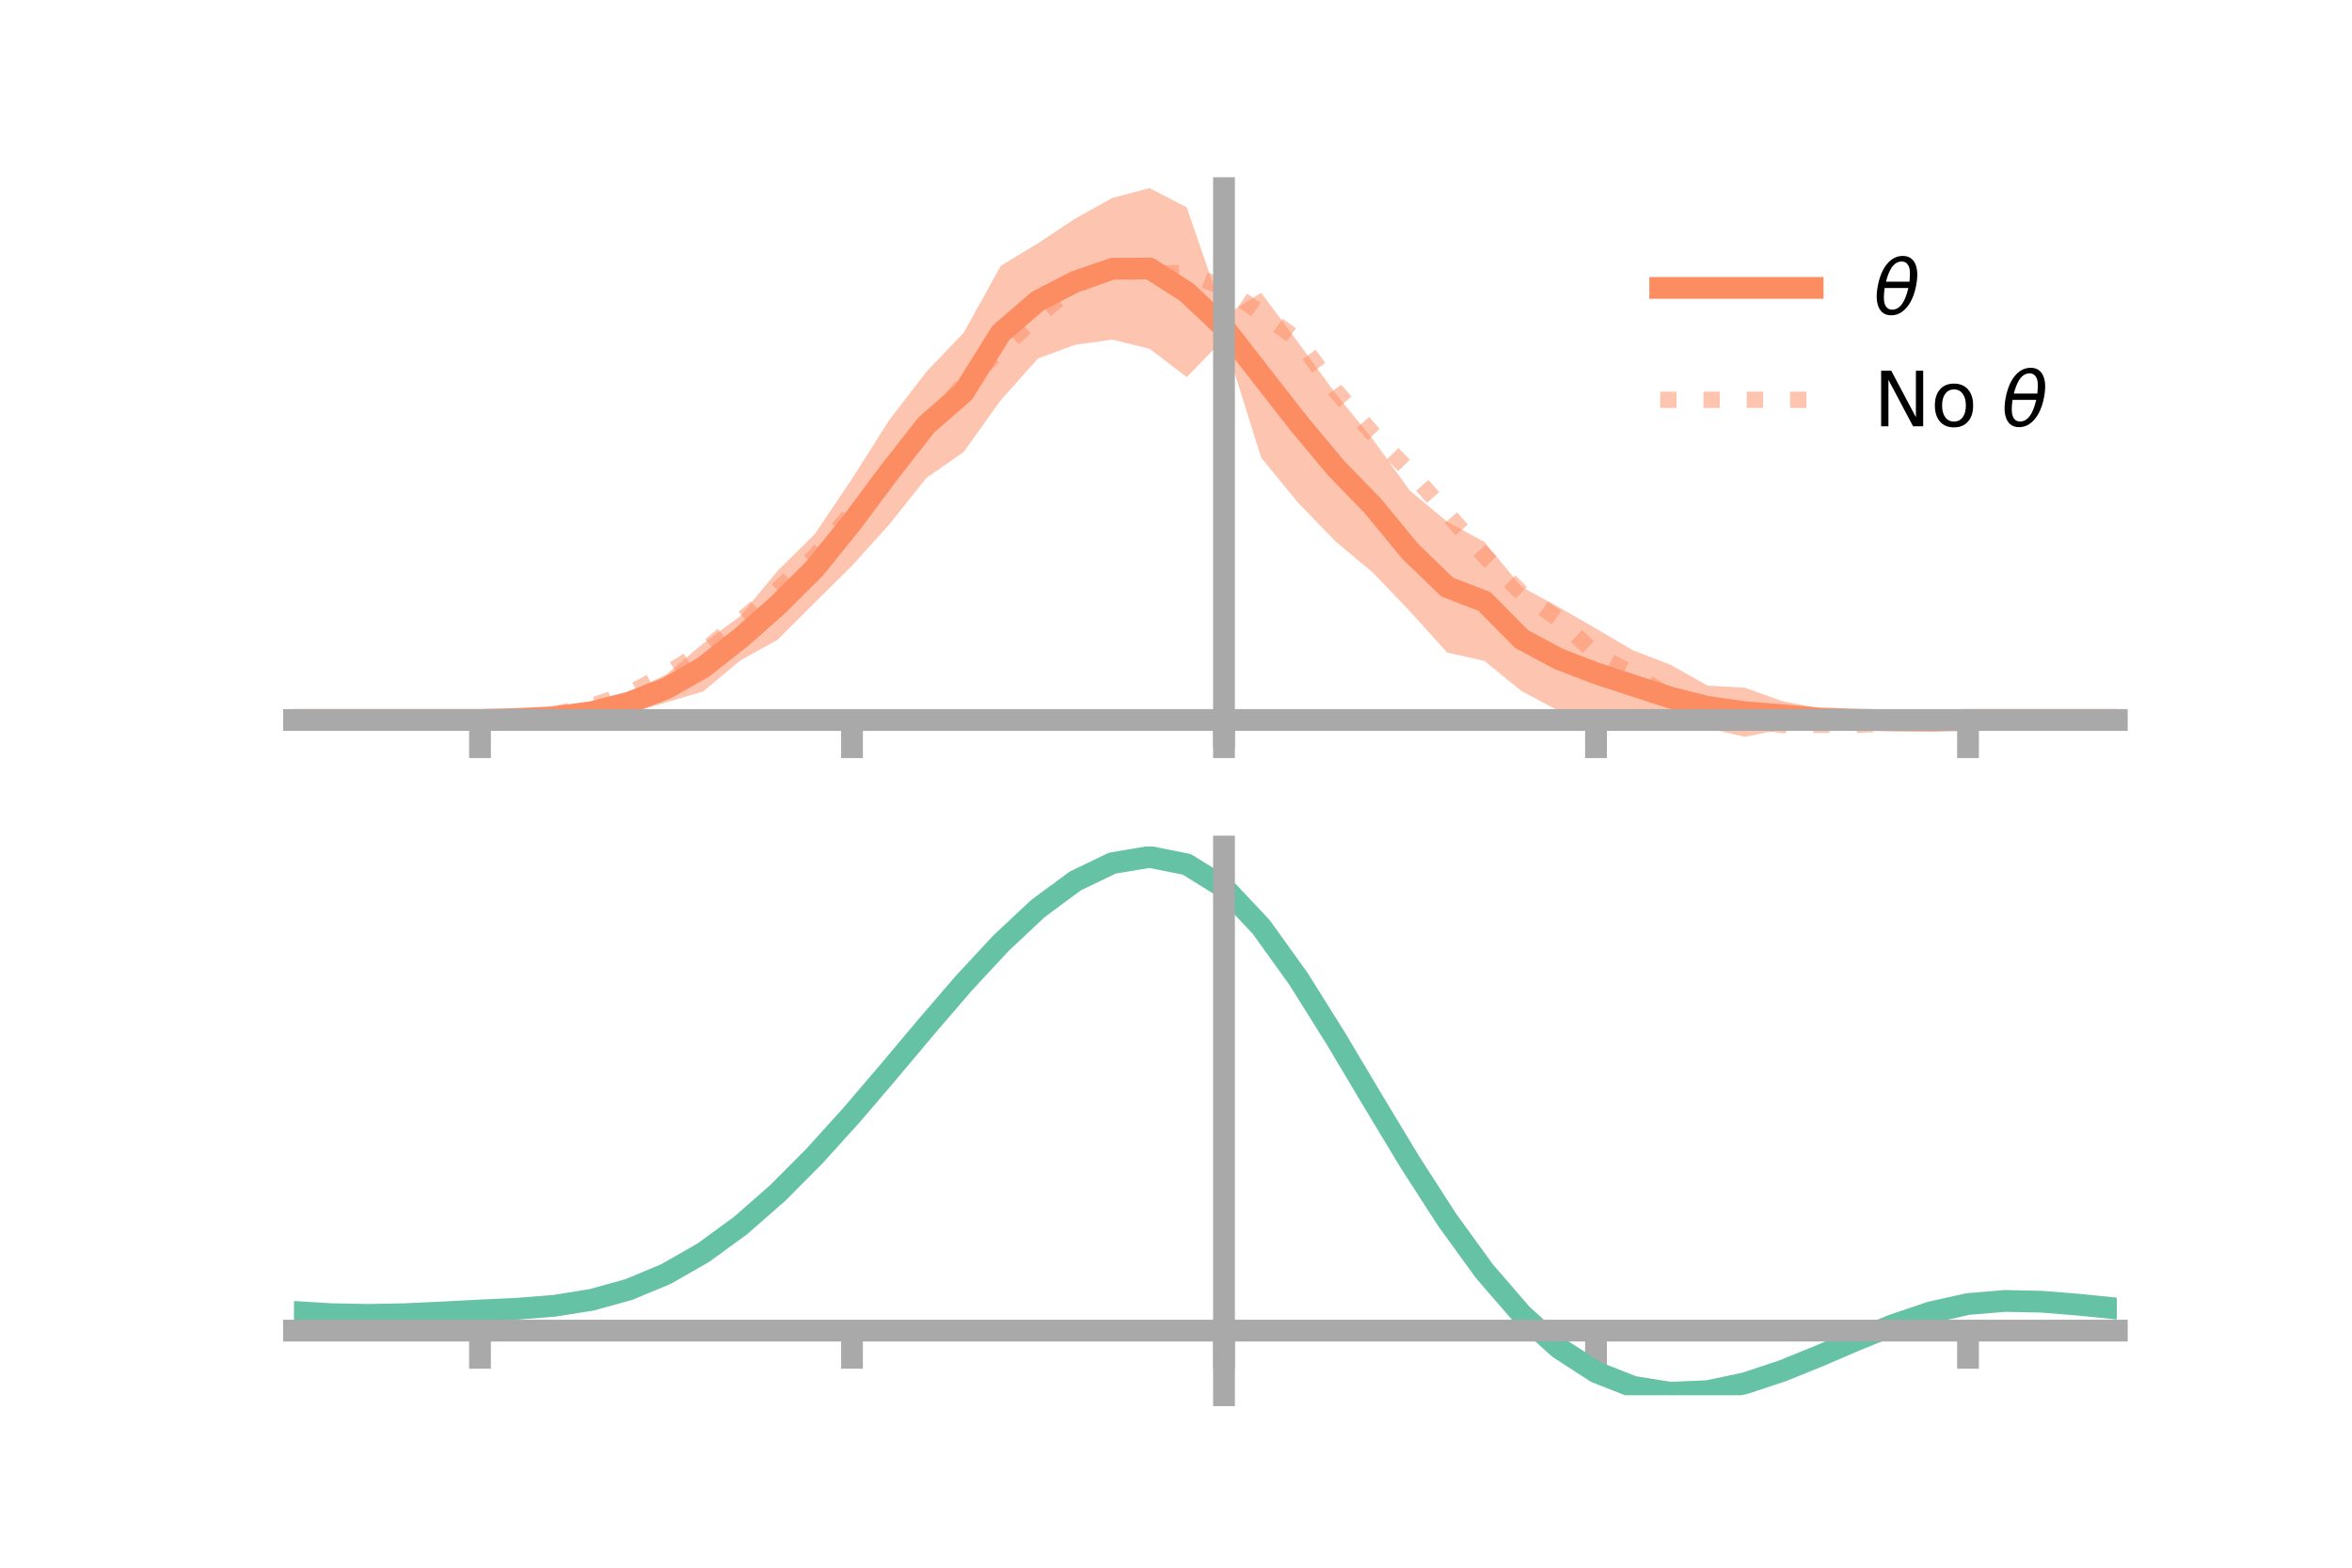
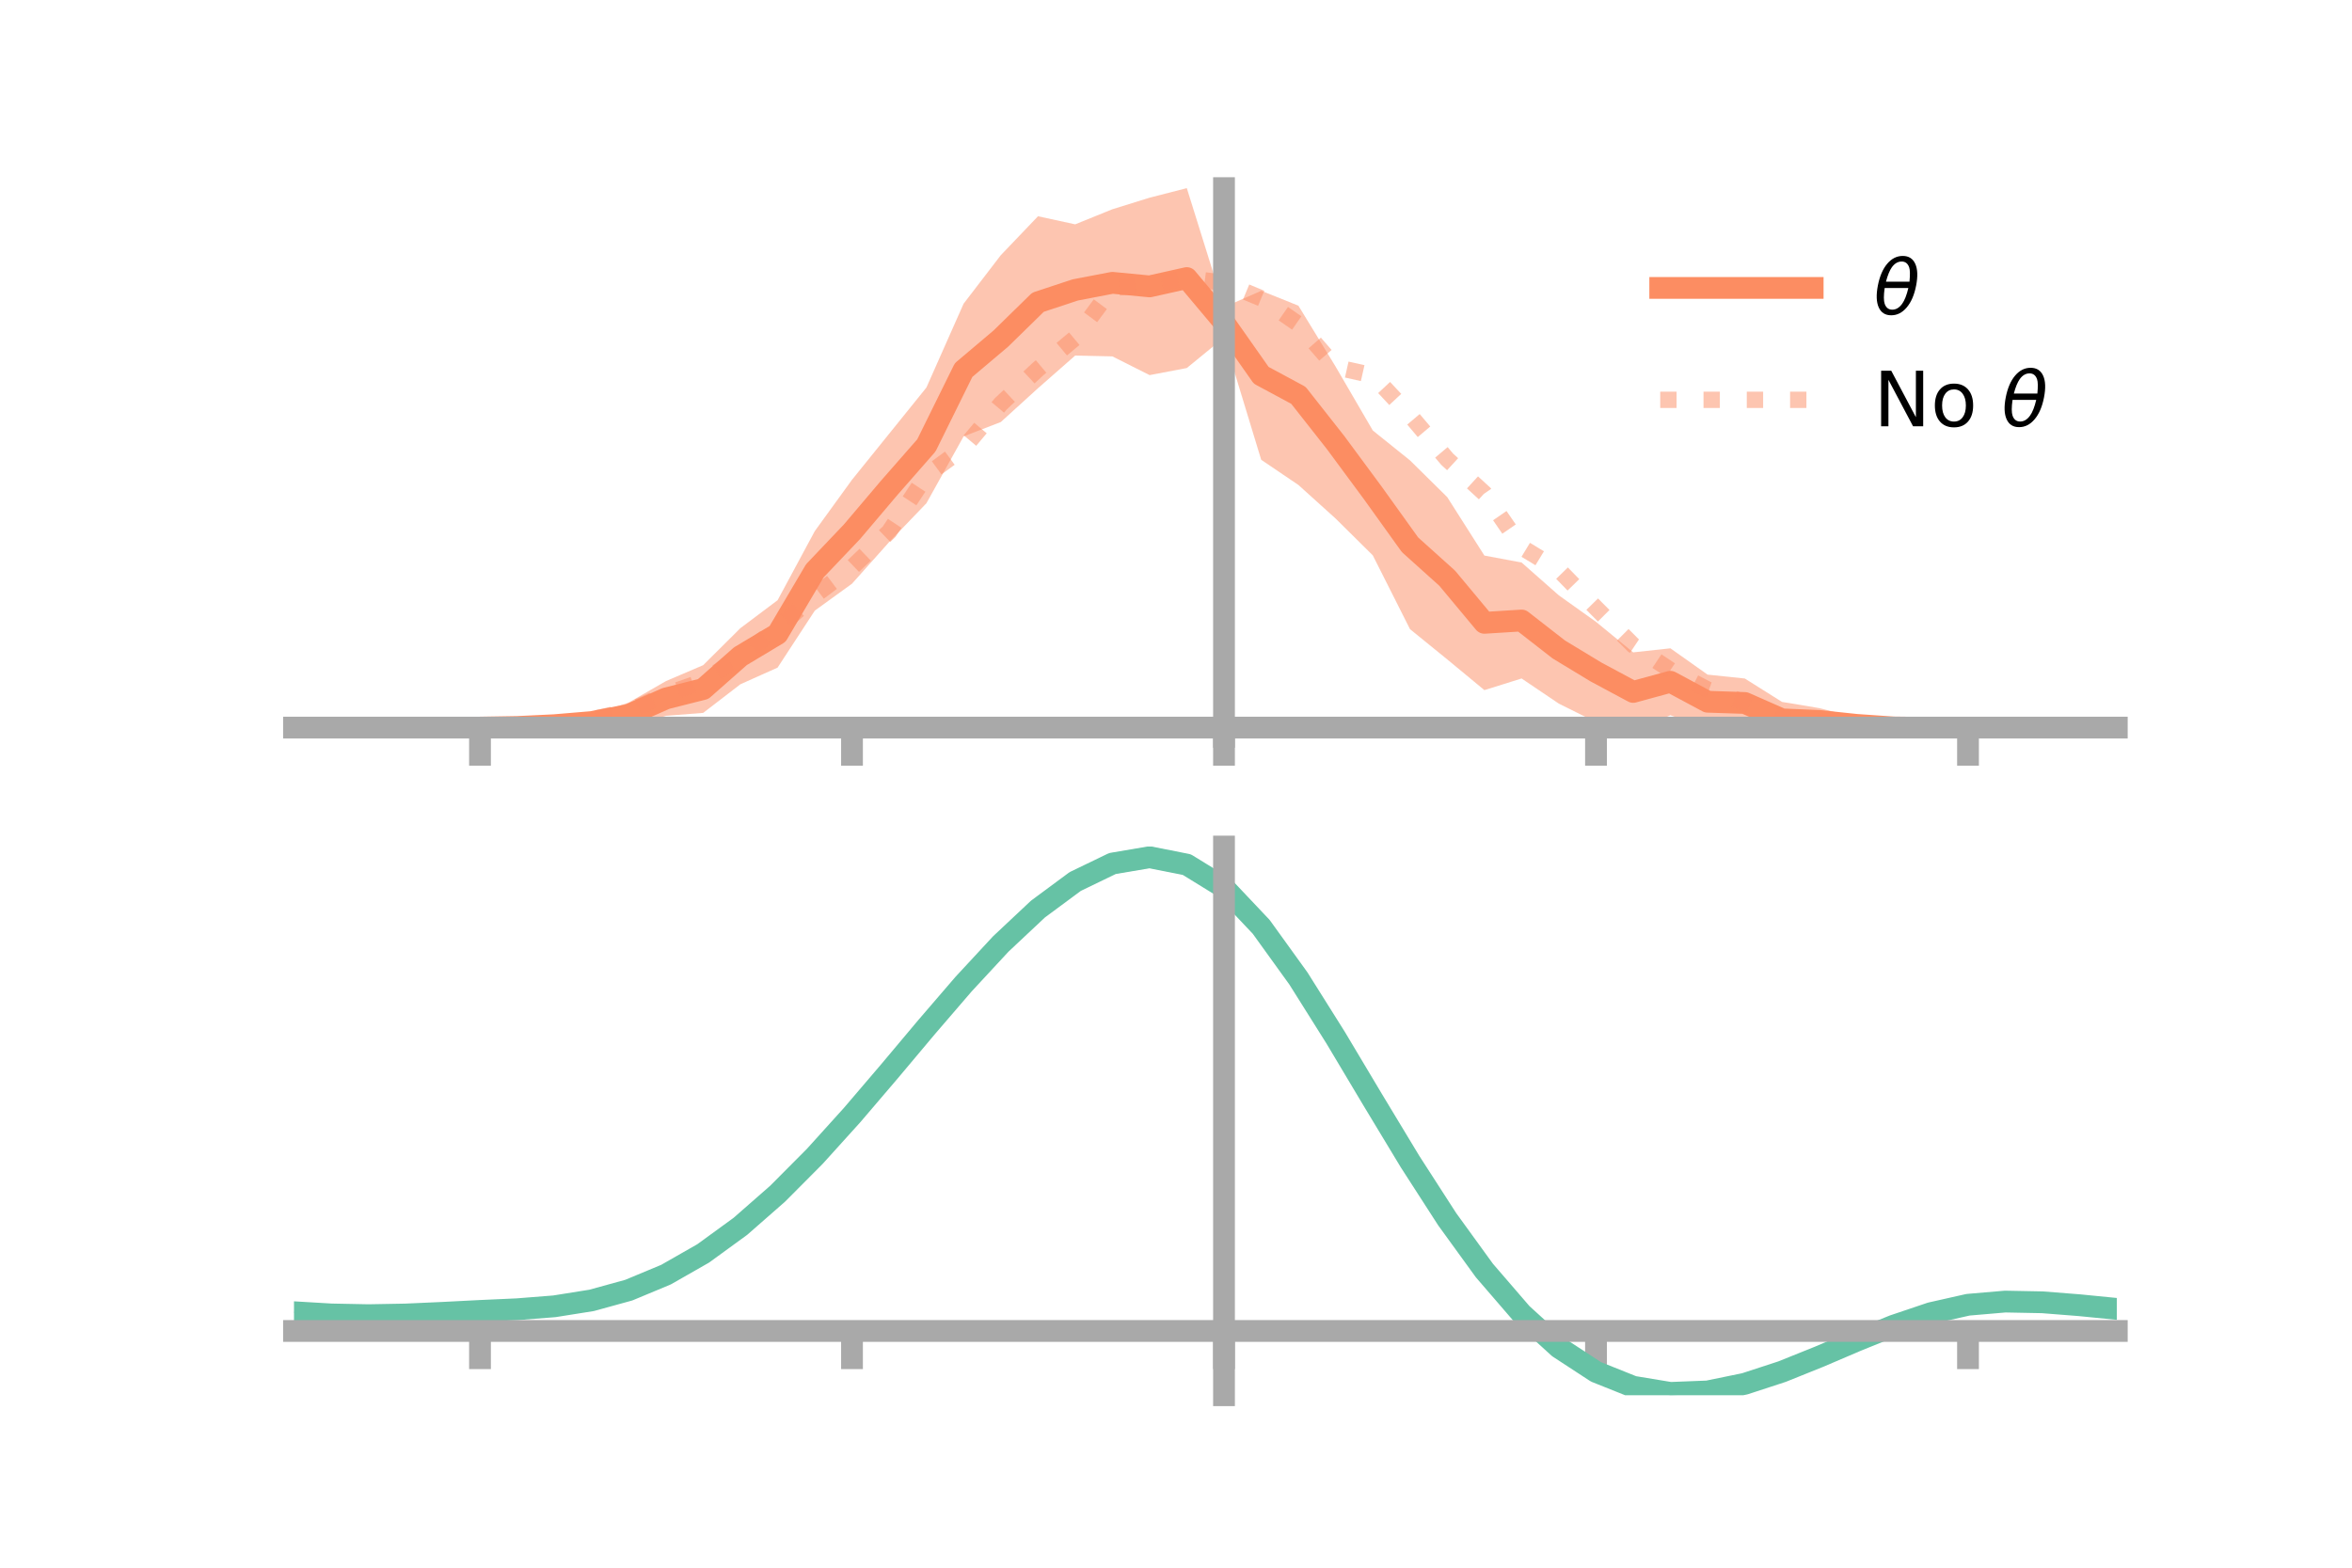
<svg xmlns="http://www.w3.org/2000/svg" xmlns:xlink="http://www.w3.org/1999/xlink" height="144pt" version="1.1" viewBox="0 0 216 144" width="216pt">
  <defs>
    <style type="text/css">*{stroke-linecap:butt;stroke-linejoin:round;}</style>
  </defs>
  <g id="figure_1">
    <g id="patch_1">
      <path d="M 0 144  L 216 144  L 216 0  L 0 0  z " style="fill:none;" />
    </g>
    <g id="axes_1">
      <g id="patch_2">
        <path d="M 27 67.68  L 194.4 67.68  L 194.4 17.28  L 27 17.28  z " style="fill:none;" />
      </g>
      <g id="PolyCollection_1">
-         <path clip-path="url(#p5be1d5b3af)" d="M 27 66.134  L 27 66.134  L 30.416 66.134  L 33.833 66.134  L 37.249 66.134  L 40.665 66.134  L 44.082 66.131  L 47.498 65.925  L 50.914 65.511  L 54.331 64.769  L 57.747 63.578  L 61.163 61.969  L 64.58 59.105  L 67.996 56.577  L 71.412 52.433  L 74.829 49.06  L 78.245 43.972  L 81.661 38.595  L 85.078 34.146  L 88.494 30.571  L 91.91 24.412  L 95.327 22.343  L 98.743 20.076  L 102.159 18.178  L 105.576 17.28  L 108.992 19.051  L 112.408 29.018  L 115.824 26.896  L 119.241 31.48  L 122.657 36.159  L 126.073 40.352  L 129.49 45.083  L 132.906 47.918  L 136.322 49.779  L 139.739 53.917  L 143.155 55.767  L 146.571 57.737  L 149.988 59.741  L 153.404 61.051  L 156.82 62.982  L 160.237 63.17  L 163.653 64.396  L 167.069 65.066  L 170.486 65.483  L 173.902 65.789  L 177.318 66.075  L 180.735 66.132  L 184.151 66.134  L 187.567 66.134  L 190.984 66.134  L 194.4 66.134  L 194.4 66.134  L 194.4 66.134  L 190.984 66.134  L 187.567 66.134  L 184.151 66.134  L 180.735 66.136  L 177.318 66.311  L 173.902 66.55  L 170.486 66.744  L 167.069 66.932  L 163.653 66.99  L 160.237 67.68  L 156.82 66.89  L 153.404 67.106  L 149.988 66.191  L 146.571 65.955  L 143.155 65.295  L 139.739 63.488  L 136.322 60.706  L 132.906 59.945  L 129.49 56.164  L 126.073 52.589  L 122.657 49.738  L 119.241 46.211  L 115.824 42.048  L 112.408 31.13  L 108.992 34.641  L 105.576 32.04  L 102.159 31.197  L 98.743 31.67  L 95.327 32.927  L 91.91 36.755  L 88.494 41.527  L 85.078 43.901  L 81.661 48.182  L 78.245 51.961  L 74.829 55.348  L 71.412 58.768  L 67.996 60.663  L 64.58 63.509  L 61.163 64.524  L 57.747 65.517  L 54.331 66.062  L 50.914 66.245  L 47.498 66.168  L 44.082 66.135  L 40.665 66.134  L 37.249 66.134  L 33.833 66.134  L 30.416 66.134  L 27 66.134  z " style="fill:#fc8d62;fill-opacity:0.5;" />
+         <path clip-path="url(#p13cdd29d08)" d="M 27 66.834  L 27 66.834  L 30.416 66.834  L 33.833 66.834  L 37.249 66.834  L 40.665 66.834  L 44.082 66.834  L 47.498 66.625  L 50.914 66.274  L 54.331 65.672  L 57.747 64.525  L 61.163 62.56  L 64.58 61.098  L 67.996 57.699  L 71.412 55.132  L 74.829 48.783  L 78.245 44.07  L 81.661 39.835  L 85.078 35.598  L 88.494 27.896  L 91.91 23.44  L 95.327 19.865  L 98.743 20.606  L 102.159 19.22  L 105.576 18.159  L 108.992 17.28  L 112.408 28.215  L 115.824 26.71  L 119.241 28.078  L 122.657 33.673  L 126.073 39.542  L 129.49 42.288  L 132.906 45.659  L 136.322 51.03  L 139.739 51.671  L 143.155 54.683  L 146.571 57.118  L 149.988 59.922  L 153.404 59.551  L 156.82 61.968  L 160.237 62.325  L 163.653 64.473  L 167.069 65.043  L 170.486 65.909  L 173.902 66.487  L 177.318 66.708  L 180.735 66.834  L 184.151 66.834  L 187.567 66.834  L 190.984 66.834  L 194.4 66.834  L 194.4 66.834  L 194.4 66.834  L 190.984 66.834  L 187.567 66.834  L 184.151 66.834  L 180.735 66.835  L 177.318 67.015  L 173.902 67.156  L 170.486 67.257  L 167.069 67.402  L 163.653 67.68  L 160.237 66.819  L 156.82 66.948  L 153.404 65.697  L 149.988 67.191  L 146.571 66.331  L 143.155 64.63  L 139.739 62.322  L 136.322 63.391  L 132.906 60.566  L 129.49 57.79  L 126.073 51.011  L 122.657 47.63  L 119.241 44.546  L 115.824 42.233  L 112.408 31.008  L 108.992 33.805  L 105.576 34.456  L 102.159 32.736  L 98.743 32.659  L 95.327 35.659  L 91.91 38.767  L 88.494 40.085  L 85.078 46.226  L 81.661 49.786  L 78.245 53.615  L 74.829 56.088  L 71.412 61.323  L 67.996 62.853  L 64.58 65.481  L 61.163 65.75  L 57.747 66.813  L 54.331 66.98  L 50.914 66.952  L 47.498 66.93  L 44.082 66.835  L 40.665 66.834  L 37.249 66.834  L 33.833 66.834  L 30.416 66.834  L 27 66.834  z " style="fill:#fc8d62;fill-opacity:0.5;" />
      </g>
      <g id="matplotlib.axis_1">
        <g id="xtick_1">
          <g id="line2d_1">
            <defs>
-               <path d="M 0 0  L 0 3.5  " id="m31793d63e3" style="stroke:#a9a9a9;stroke-width:2;" />
+               <path d="M 0 0  L 0 3.5  " id="m5f3253364c" style="stroke:#a9a9a9;stroke-width:2;" />
            </defs>
            <g>
-               <use style="fill:#a9a9a9;stroke:#a9a9a9;stroke-width:2;" x="44.082" xlink:href="#m31793d63e3" y="66.134" />
+               <use style="fill:#a9a9a9;stroke:#a9a9a9;stroke-width:2;" x="44.082" xlink:href="#m5f3253364c" y="66.834" />
            </g>
          </g>
        </g>
        <g id="xtick_2">
          <g id="line2d_2">
            <g>
-               <use style="fill:#a9a9a9;stroke:#a9a9a9;stroke-width:2;" x="78.245" xlink:href="#m31793d63e3" y="66.134" />
+               <use style="fill:#a9a9a9;stroke:#a9a9a9;stroke-width:2;" x="78.245" xlink:href="#m5f3253364c" y="66.834" />
            </g>
          </g>
        </g>
        <g id="xtick_3">
          <g id="line2d_3">
            <g>
-               <use style="fill:#a9a9a9;stroke:#a9a9a9;stroke-width:2;" x="112.408" xlink:href="#m31793d63e3" y="66.134" />
+               <use style="fill:#a9a9a9;stroke:#a9a9a9;stroke-width:2;" x="112.408" xlink:href="#m5f3253364c" y="66.834" />
            </g>
          </g>
        </g>
        <g id="xtick_4">
          <g id="line2d_4">
            <g>
-               <use style="fill:#a9a9a9;stroke:#a9a9a9;stroke-width:2;" x="146.571" xlink:href="#m31793d63e3" y="66.134" />
+               <use style="fill:#a9a9a9;stroke:#a9a9a9;stroke-width:2;" x="146.571" xlink:href="#m5f3253364c" y="66.834" />
            </g>
          </g>
        </g>
        <g id="xtick_5">
          <g id="line2d_5">
            <g>
-               <use style="fill:#a9a9a9;stroke:#a9a9a9;stroke-width:2;" x="180.735" xlink:href="#m31793d63e3" y="66.134" />
+               <use style="fill:#a9a9a9;stroke:#a9a9a9;stroke-width:2;" x="180.735" xlink:href="#m5f3253364c" y="66.834" />
            </g>
          </g>
        </g>
      </g>
      <g id="matplotlib.axis_2" />
      <g id="line2d_6">
-         <path clip-path="url(#p5be1d5b3af)" d="M 27 66.134  L 30.416 66.134  L 33.833 66.134  L 37.249 66.134  L 40.665 66.134  L 44.082 66.133  L 47.498 66.047  L 50.914 65.878  L 54.331 65.415  L 57.747 64.548  L 61.163 63.247  L 64.58 61.307  L 67.996 58.62  L 71.412 55.601  L 74.829 52.204  L 78.245 47.967  L 81.661 43.388  L 85.078 39.023  L 88.494 36.049  L 91.91 30.583  L 95.327 27.635  L 98.743 25.873  L 102.159 24.687  L 105.576 24.66  L 108.992 26.846  L 112.408 30.074  L 115.824 34.472  L 119.241 38.846  L 122.657 42.948  L 126.073 46.471  L 129.49 50.623  L 132.906 53.931  L 136.322 55.242  L 139.739 58.703  L 143.155 60.531  L 146.571 61.846  L 149.988 62.966  L 153.404 64.078  L 156.82 64.936  L 160.237 65.425  L 163.653 65.693  L 167.069 65.999  L 170.486 66.113  L 173.902 66.17  L 177.318 66.193  L 180.735 66.134  L 184.151 66.134  L 187.567 66.134  L 190.984 66.134  L 194.4 66.134  " style="fill:none;stroke:#fc8d62;stroke-linecap:square;stroke-width:2;" />
+         <path clip-path="url(#p13cdd29d08)" d="M 27 66.834  L 30.416 66.834  L 33.833 66.834  L 37.249 66.834  L 40.665 66.834  L 44.082 66.834  L 47.498 66.777  L 50.914 66.613  L 54.331 66.326  L 57.747 65.669  L 61.163 64.155  L 64.58 63.29  L 67.996 60.276  L 71.412 58.228  L 74.829 52.435  L 78.245 48.842  L 81.661 44.811  L 85.078 40.912  L 88.494 33.991  L 91.91 31.104  L 95.327 27.762  L 98.743 26.633  L 102.159 25.978  L 105.576 26.307  L 108.992 25.543  L 112.408 29.612  L 115.824 34.472  L 119.241 36.312  L 122.657 40.652  L 126.073 45.276  L 129.49 50.039  L 132.906 53.112  L 136.322 57.21  L 139.739 56.996  L 143.155 59.656  L 146.571 61.725  L 149.988 63.557  L 153.404 62.624  L 156.82 64.458  L 160.237 64.572  L 163.653 66.077  L 167.069 66.223  L 170.486 66.583  L 173.902 66.821  L 177.318 66.862  L 180.735 66.834  L 184.151 66.834  L 187.567 66.834  L 190.984 66.834  L 194.4 66.834  " style="fill:none;stroke:#fc8d62;stroke-linecap:square;stroke-width:2;" />
      </g>
      <g id="line2d_7">
-         <path clip-path="url(#p5be1d5b3af)" d="M 27 66.134  L 30.416 66.134  L 33.833 66.134  L 37.249 66.134  L 40.665 66.134  L 44.082 66.132  L 47.498 66.022  L 50.914 65.605  L 54.331 64.84  L 57.747 63.712  L 61.163 61.918  L 64.58 59.831  L 67.996 57.019  L 71.412 54.177  L 74.829 51.109  L 78.245 47.08  L 81.661 43.734  L 85.078 39.192  L 88.494 35.321  L 91.91 32.136  L 95.327 28.986  L 98.743 26.273  L 102.159 24.66  L 105.576 25.178  L 108.992 25.052  L 112.408 26.442  L 115.824 28.759  L 119.241 31.235  L 122.657 35.887  L 126.073 39.821  L 129.49 43.311  L 132.906 47.165  L 136.322 51.052  L 139.739 54.479  L 143.155 56.895  L 146.571 60.091  L 149.988 61.926  L 153.404 64.024  L 156.82 65.469  L 160.237 66.102  L 163.653 66.594  L 167.069 66.572  L 170.486 66.587  L 173.902 66.404  L 177.318 66.212  L 180.735 66.135  L 184.151 66.134  L 187.567 66.134  L 190.984 66.134  L 194.4 66.134  " style="fill:none;stroke:#fc8d62;stroke-dasharray:1.5,2.475;stroke-dashoffset:0;stroke-opacity:0.5;stroke-width:1.5;" />
+         <path clip-path="url(#p13cdd29d08)" d="M 27 66.834  L 30.416 66.834  L 33.833 66.834  L 37.249 66.834  L 40.665 66.834  L 44.082 66.834  L 47.498 66.748  L 50.914 66.569  L 54.331 66.077  L 57.747 65.319  L 61.163 63.768  L 64.58 62.584  L 67.996 60.314  L 71.412 57.704  L 74.829 54.68  L 78.245 52.11  L 81.661 48.835  L 85.078 43.663  L 88.494 41.162  L 91.91 37.093  L 95.327 33.9  L 98.743 31.042  L 102.159 26.453  L 105.576 26.154  L 108.992 25.543  L 112.408 25.979  L 115.824 27.4  L 119.241 29.774  L 122.657 33.715  L 126.073 34.483  L 129.49 38.139  L 132.906 42.184  L 136.322 45.311  L 139.739 50.273  L 143.155 52.343  L 146.571 55.848  L 149.988 59.269  L 153.404 61.553  L 156.82 63.339  L 160.237 64.532  L 163.653 65.993  L 167.069 66.314  L 170.486 66.721  L 173.902 66.834  L 177.318 66.887  L 180.735 66.834  L 184.151 66.834  L 187.567 66.834  L 190.984 66.834  L 194.4 66.834  " style="fill:none;stroke:#fc8d62;stroke-dasharray:1.5,2.475;stroke-dashoffset:0;stroke-opacity:0.5;stroke-width:1.5;" />
      </g>
      <g id="patch_3">
        <path d="M 112.408 67.68  L 112.408 17.28  " style="fill:none;stroke:#a9a9a9;stroke-linecap:square;stroke-linejoin:miter;stroke-width:2;" />
      </g>
      <g id="patch_4">
        <path d="M 194.4 67.68  L 194.4 17.28  " style="fill:none;" />
      </g>
      <g id="patch_5">
-         <path d="M 27 66.134  L 194.4 66.134  " style="fill:none;stroke:#a9a9a9;stroke-linecap:square;stroke-linejoin:miter;stroke-width:2;" />
+         <path d="M 27 66.834  L 194.4 66.834  " style="fill:none;stroke:#a9a9a9;stroke-linecap:square;stroke-linejoin:miter;stroke-width:2;" />
      </g>
      <g id="patch_6">
        <path d="M 27 17.28  L 194.4 17.28  " style="fill:none;" />
      </g>
      <g id="legend_1">
        <g id="line2d_8">
          <path d="M 152.47 26.449  L 166.47 26.449  " style="fill:none;stroke:#fc8d62;stroke-linecap:square;stroke-width:2;" />
        </g>
        <g id="line2d_9" />
        <g id="text_1">
          <g transform="translate(172.07 28.89891)scale(0.07 -0.07)">
            <defs>
              <path d="M 45.516 34.672  L 14.453 34.672  Q 12.359 20.062 14.5 13.875  Q 17.188 6.25 24.469 6.25  Q 31.781 6.25 37.359 13.922  Q 42.234 20.656 45.516 34.672  z M 47.016 42.969  Q 48.344 56.844 46.625 61.719  Q 43.953 69.438 36.766 69.438  Q 29.297 69.438 23.828 61.812  Q 19.531 55.672 16.156 42.969  z M 38.188 76.766  Q 49.906 76.766 54.594 66.406  Q 59.281 56.109 55.719 37.844  Q 52.203 19.625 43.453 9.281  Q 34.766 -1.125 23.047 -1.125  Q 11.281 -1.125 6.641 9.281  Q 2 19.625 5.516 37.844  Q 9.078 56.109 17.719 66.406  Q 26.422 76.766 38.188 76.766  z " id="DejaVuSans-Oblique-952" />
            </defs>
            <use transform="translate(0 0.234375)" xlink:href="#DejaVuSans-Oblique-952" />
          </g>
        </g>
        <g id="line2d_10">
          <path d="M 152.47 36.724  L 166.47 36.724  " style="fill:none;stroke:#fc8d62;stroke-dasharray:1.5,2.475;stroke-dashoffset:0;stroke-opacity:0.5;stroke-width:1.5;" />
        </g>
        <g id="line2d_11" />
        <g id="text_2">
          <g transform="translate(172.07 39.17359)scale(0.07 -0.07)">
            <defs>
              <path d="M 9.812 72.906  L 23.094 72.906  L 55.422 11.922  L 55.422 72.906  L 64.984 72.906  L 64.984 0  L 51.703 0  L 19.391 60.984  L 19.391 0  L 9.812 0  z " id="DejaVuSans-78" />
              <path d="M 30.609 48.391  Q 23.391 48.391 19.188 42.75  Q 14.984 37.109 14.984 27.297  Q 14.984 17.484 19.156 11.844  Q 23.344 6.203 30.609 6.203  Q 37.797 6.203 41.984 11.859  Q 46.188 17.531 46.188 27.297  Q 46.188 37.016 41.984 42.703  Q 37.797 48.391 30.609 48.391  z M 30.609 56  Q 42.328 56 49.016 48.375  Q 55.719 40.766 55.719 27.297  Q 55.719 13.875 49.016 6.219  Q 42.328 -1.422 30.609 -1.422  Q 18.844 -1.422 12.172 6.219  Q 5.516 13.875 5.516 27.297  Q 5.516 40.766 12.172 48.375  Q 18.844 56 30.609 56  z " id="DejaVuSans-111" />
              <path id="DejaVuSans-32" />
            </defs>
            <use transform="translate(0 0.234375)" xlink:href="#DejaVuSans-78" />
            <use transform="translate(74.80469 0.234375)" xlink:href="#DejaVuSans-111" />
            <use transform="translate(135.9863 0.234375)" xlink:href="#DejaVuSans-32" />
            <use transform="translate(167.7734 0.234375)" xlink:href="#DejaVuSans-Oblique-952" />
          </g>
        </g>
      </g>
    </g>
    <g id="axes_2">
      <g id="patch_7">
        <path d="M 27 128.16  L 194.4 128.16  L 194.4 77.76  L 27 77.76  z " style="fill:none;" />
      </g>
      <g id="PolyCollection_2">
-         <path clip-path="url(#p1487c65f43)" d="M 27 120.548  L 27 120.467  L 30.416 120.681  L 33.833 120.748  L 37.249 120.675  L 40.665 120.507  L 44.082 120.319  L 47.498 120.155  L 50.914 119.876  L 54.331 119.323  L 57.747 118.369  L 61.163 116.921  L 64.58 114.928  L 67.996 112.382  L 71.412 109.316  L 74.829 105.797  L 78.245 101.926  L 81.661 97.832  L 85.078 93.67  L 88.494 89.614  L 91.91 85.853  L 95.327 82.585  L 98.743 80.014  L 102.159 78.34  L 105.576 77.76  L 108.992 78.461  L 112.408 80.611  L 115.824 84.293  L 119.241 89.119  L 122.657 94.649  L 126.073 100.471  L 129.49 106.225  L 132.906 111.609  L 136.322 116.392  L 139.739 120.405  L 143.155 123.549  L 146.571 125.791  L 149.988 127.152  L 153.404 127.707  L 156.82 127.565  L 160.237 126.862  L 163.653 125.752  L 167.069 124.396  L 170.486 122.956  L 173.902 121.592  L 177.318 120.456  L 180.735 119.698  L 184.151 119.416  L 187.567 119.498  L 190.984 119.786  L 194.4 120.144  L 194.4 120.251  L 194.4 120.251  L 190.984 119.917  L 187.567 119.647  L 184.151 119.576  L 180.735 119.864  L 177.318 120.634  L 173.902 121.801  L 170.486 123.214  L 167.069 124.71  L 163.653 126.118  L 160.237 127.269  L 156.82 128  L 153.404 128.16  L 149.988 127.621  L 146.571 126.285  L 143.155 124.094  L 139.739 121.035  L 136.322 117.141  L 132.906 112.507  L 129.49 107.289  L 126.073 101.709  L 122.657 96.058  L 119.241 90.686  L 115.824 85.994  L 112.408 82.417  L 108.992 80.334  L 105.576 79.658  L 102.159 80.222  L 98.743 81.838  L 95.327 84.314  L 91.91 87.453  L 88.494 91.059  L 85.078 94.94  L 81.661 98.917  L 78.245 102.822  L 74.829 106.511  L 71.412 109.864  L 67.996 112.787  L 64.58 115.219  L 61.163 117.134  L 57.747 118.537  L 54.331 119.47  L 50.914 120.01  L 47.498 120.278  L 44.082 120.429  L 40.665 120.601  L 37.249 120.75  L 33.833 120.808  L 30.416 120.743  L 27 120.548  z " style="fill:#66c2a5;fill-opacity:0.5;" />
+         <path clip-path="url(#p0498718cf4)" d="M 27 120.577  L 27 120.494  L 30.416 120.706  L 33.833 120.777  L 37.249 120.708  L 40.665 120.546  L 44.082 120.363  L 47.498 120.204  L 50.914 119.929  L 54.331 119.379  L 57.747 118.426  L 61.163 116.98  L 64.58 114.989  L 67.996 112.444  L 71.412 109.377  L 74.829 105.857  L 78.245 101.982  L 81.661 97.883  L 85.078 93.715  L 88.494 89.652  L 91.91 85.884  L 95.327 82.609  L 98.743 80.03  L 102.159 78.349  L 105.576 77.76  L 108.992 78.451  L 112.408 80.59  L 115.824 84.258  L 119.241 89.071  L 122.657 94.591  L 126.073 100.406  L 129.49 106.158  L 132.906 111.547  L 136.322 116.339  L 139.739 120.366  L 143.155 123.526  L 146.571 125.783  L 149.988 127.16  L 153.404 127.73  L 156.82 127.603  L 160.237 126.915  L 163.653 125.817  L 167.069 124.47  L 170.486 123.035  L 173.902 121.671  L 177.318 120.532  L 180.735 119.766  L 184.151 119.475  L 187.567 119.546  L 190.984 119.824  L 194.4 120.175  L 194.4 120.285  L 194.4 120.285  L 190.984 119.959  L 187.567 119.699  L 184.151 119.638  L 180.735 119.933  L 177.318 120.706  L 173.902 121.873  L 170.486 123.282  L 167.069 124.771  L 163.653 126.168  L 160.237 127.306  L 156.82 128.02  L 153.404 128.16  L 149.988 127.6  L 146.571 126.244  L 143.155 124.037  L 139.739 120.967  L 136.322 117.069  L 132.906 112.437  L 129.49 107.227  L 126.073 101.661  L 122.657 96.029  L 119.241 90.678  L 115.824 86.01  L 112.408 82.453  L 108.992 80.386  L 105.576 79.721  L 102.159 80.293  L 98.743 81.913  L 95.327 84.392  L 91.91 87.531  L 88.494 91.135  L 85.078 95.014  L 81.661 98.987  L 78.245 102.888  L 74.829 106.574  L 71.412 109.923  L 67.996 112.843  L 64.58 115.273  L 61.163 117.185  L 57.747 118.586  L 54.331 119.516  L 50.914 120.054  L 47.498 120.318  L 44.082 120.467  L 40.665 120.634  L 37.249 120.778  L 33.833 120.834  L 30.416 120.769  L 27 120.577  z " style="fill:#66c2a5;fill-opacity:0.5;" />
      </g>
      <g id="matplotlib.axis_3">
        <g id="xtick_6">
          <g id="line2d_12">
            <g>
-               <use style="fill:#a9a9a9;stroke:#a9a9a9;stroke-width:2;" x="44.082" xlink:href="#m31793d63e3" y="122.224" />
+               <use style="fill:#a9a9a9;stroke:#a9a9a9;stroke-width:2;" x="44.082" xlink:href="#m5f3253364c" y="122.256" />
            </g>
          </g>
        </g>
        <g id="xtick_7">
          <g id="line2d_13">
            <g>
-               <use style="fill:#a9a9a9;stroke:#a9a9a9;stroke-width:2;" x="78.245" xlink:href="#m31793d63e3" y="122.224" />
+               <use style="fill:#a9a9a9;stroke:#a9a9a9;stroke-width:2;" x="78.245" xlink:href="#m5f3253364c" y="122.256" />
            </g>
          </g>
        </g>
        <g id="xtick_8">
          <g id="line2d_14">
            <g>
-               <use style="fill:#a9a9a9;stroke:#a9a9a9;stroke-width:2;" x="112.408" xlink:href="#m31793d63e3" y="122.224" />
+               <use style="fill:#a9a9a9;stroke:#a9a9a9;stroke-width:2;" x="112.408" xlink:href="#m5f3253364c" y="122.256" />
            </g>
          </g>
        </g>
        <g id="xtick_9">
          <g id="line2d_15">
            <g>
-               <use style="fill:#a9a9a9;stroke:#a9a9a9;stroke-width:2;" x="146.571" xlink:href="#m31793d63e3" y="122.224" />
+               <use style="fill:#a9a9a9;stroke:#a9a9a9;stroke-width:2;" x="146.571" xlink:href="#m5f3253364c" y="122.256" />
            </g>
          </g>
        </g>
        <g id="xtick_10">
          <g id="line2d_16">
            <g>
-               <use style="fill:#a9a9a9;stroke:#a9a9a9;stroke-width:2;" x="180.735" xlink:href="#m31793d63e3" y="122.224" />
+               <use style="fill:#a9a9a9;stroke:#a9a9a9;stroke-width:2;" x="180.735" xlink:href="#m5f3253364c" y="122.256" />
            </g>
          </g>
        </g>
      </g>
      <g id="matplotlib.axis_4" />
      <g id="line2d_17">
-         <path clip-path="url(#p1487c65f43)" d="M 27 120.507  L 30.416 120.712  L 33.833 120.778  L 37.249 120.713  L 40.665 120.554  L 44.082 120.374  L 47.498 120.216  L 50.914 119.943  L 54.331 119.397  L 57.747 118.453  L 61.163 117.027  L 64.58 115.074  L 67.996 112.585  L 71.412 109.59  L 74.829 106.154  L 78.245 102.374  L 81.661 98.374  L 85.078 94.305  L 88.494 90.336  L 91.91 86.653  L 95.327 83.45  L 98.743 80.926  L 102.159 79.281  L 105.576 78.709  L 108.992 79.397  L 112.408 81.514  L 115.824 85.143  L 119.241 89.902  L 122.657 95.354  L 126.073 101.09  L 129.49 106.757  L 132.906 112.058  L 136.322 116.766  L 139.739 120.72  L 143.155 123.822  L 146.571 126.038  L 149.988 127.386  L 153.404 127.933  L 156.82 127.782  L 160.237 127.066  L 163.653 125.935  L 167.069 124.553  L 170.486 123.085  L 173.902 121.696  L 177.318 120.545  L 180.735 119.781  L 184.151 119.496  L 187.567 119.572  L 190.984 119.851  L 194.4 120.198  " style="fill:none;stroke:#66c2a5;stroke-linecap:square;stroke-width:2;" />
+         <path clip-path="url(#p0498718cf4)" d="M 27 120.535  L 30.416 120.737  L 33.833 120.805  L 37.249 120.743  L 40.665 120.59  L 44.082 120.415  L 47.498 120.261  L 50.914 119.991  L 54.331 119.447  L 57.747 118.506  L 61.163 117.082  L 64.58 115.131  L 67.996 112.644  L 71.412 109.65  L 74.829 106.215  L 78.245 102.435  L 81.661 98.435  L 85.078 94.365  L 88.494 90.394  L 91.91 86.707  L 95.327 83.5  L 98.743 80.972  L 102.159 79.321  L 105.576 78.741  L 108.992 79.418  L 112.408 81.521  L 115.824 85.134  L 119.241 89.875  L 122.657 95.31  L 126.073 101.034  L 129.49 106.693  L 132.906 111.992  L 136.322 116.704  L 139.739 120.666  L 143.155 123.781  L 146.571 126.013  L 149.988 127.38  L 153.404 127.945  L 156.82 127.811  L 160.237 127.11  L 163.653 125.993  L 167.069 124.62  L 170.486 123.159  L 173.902 121.772  L 177.318 120.619  L 180.735 119.849  L 184.151 119.556  L 187.567 119.622  L 190.984 119.892  L 194.4 120.23  " style="fill:none;stroke:#66c2a5;stroke-linecap:square;stroke-width:2;" />
      </g>
      <g id="patch_8">
        <path d="M 112.408 128.16  L 112.408 77.76  " style="fill:none;stroke:#a9a9a9;stroke-linecap:square;stroke-linejoin:miter;stroke-width:2;" />
      </g>
      <g id="patch_9">
        <path d="M 194.4 128.16  L 194.4 77.76  " style="fill:none;" />
      </g>
      <g id="patch_10">
-         <path d="M 27 122.224  L 194.4 122.224  " style="fill:none;stroke:#a9a9a9;stroke-linecap:square;stroke-linejoin:miter;stroke-width:2;" />
+         <path d="M 27 122.256  L 194.4 122.256  " style="fill:none;stroke:#a9a9a9;stroke-linecap:square;stroke-linejoin:miter;stroke-width:2;" />
      </g>
      <g id="patch_11">
        <path d="M 27 77.76  L 194.4 77.76  " style="fill:none;" />
      </g>
    </g>
  </g>
  <defs>
-     <clipPath id="p5be1d5b3af">
+     <clipPath id="p13cdd29d08">
      <rect height="50.4" width="167.4" x="27" y="17.28" />
    </clipPath>
-     <clipPath id="p1487c65f43">
+     <clipPath id="p0498718cf4">
      <rect height="50.4" width="167.4" x="27" y="77.76" />
    </clipPath>
  </defs>
</svg>
